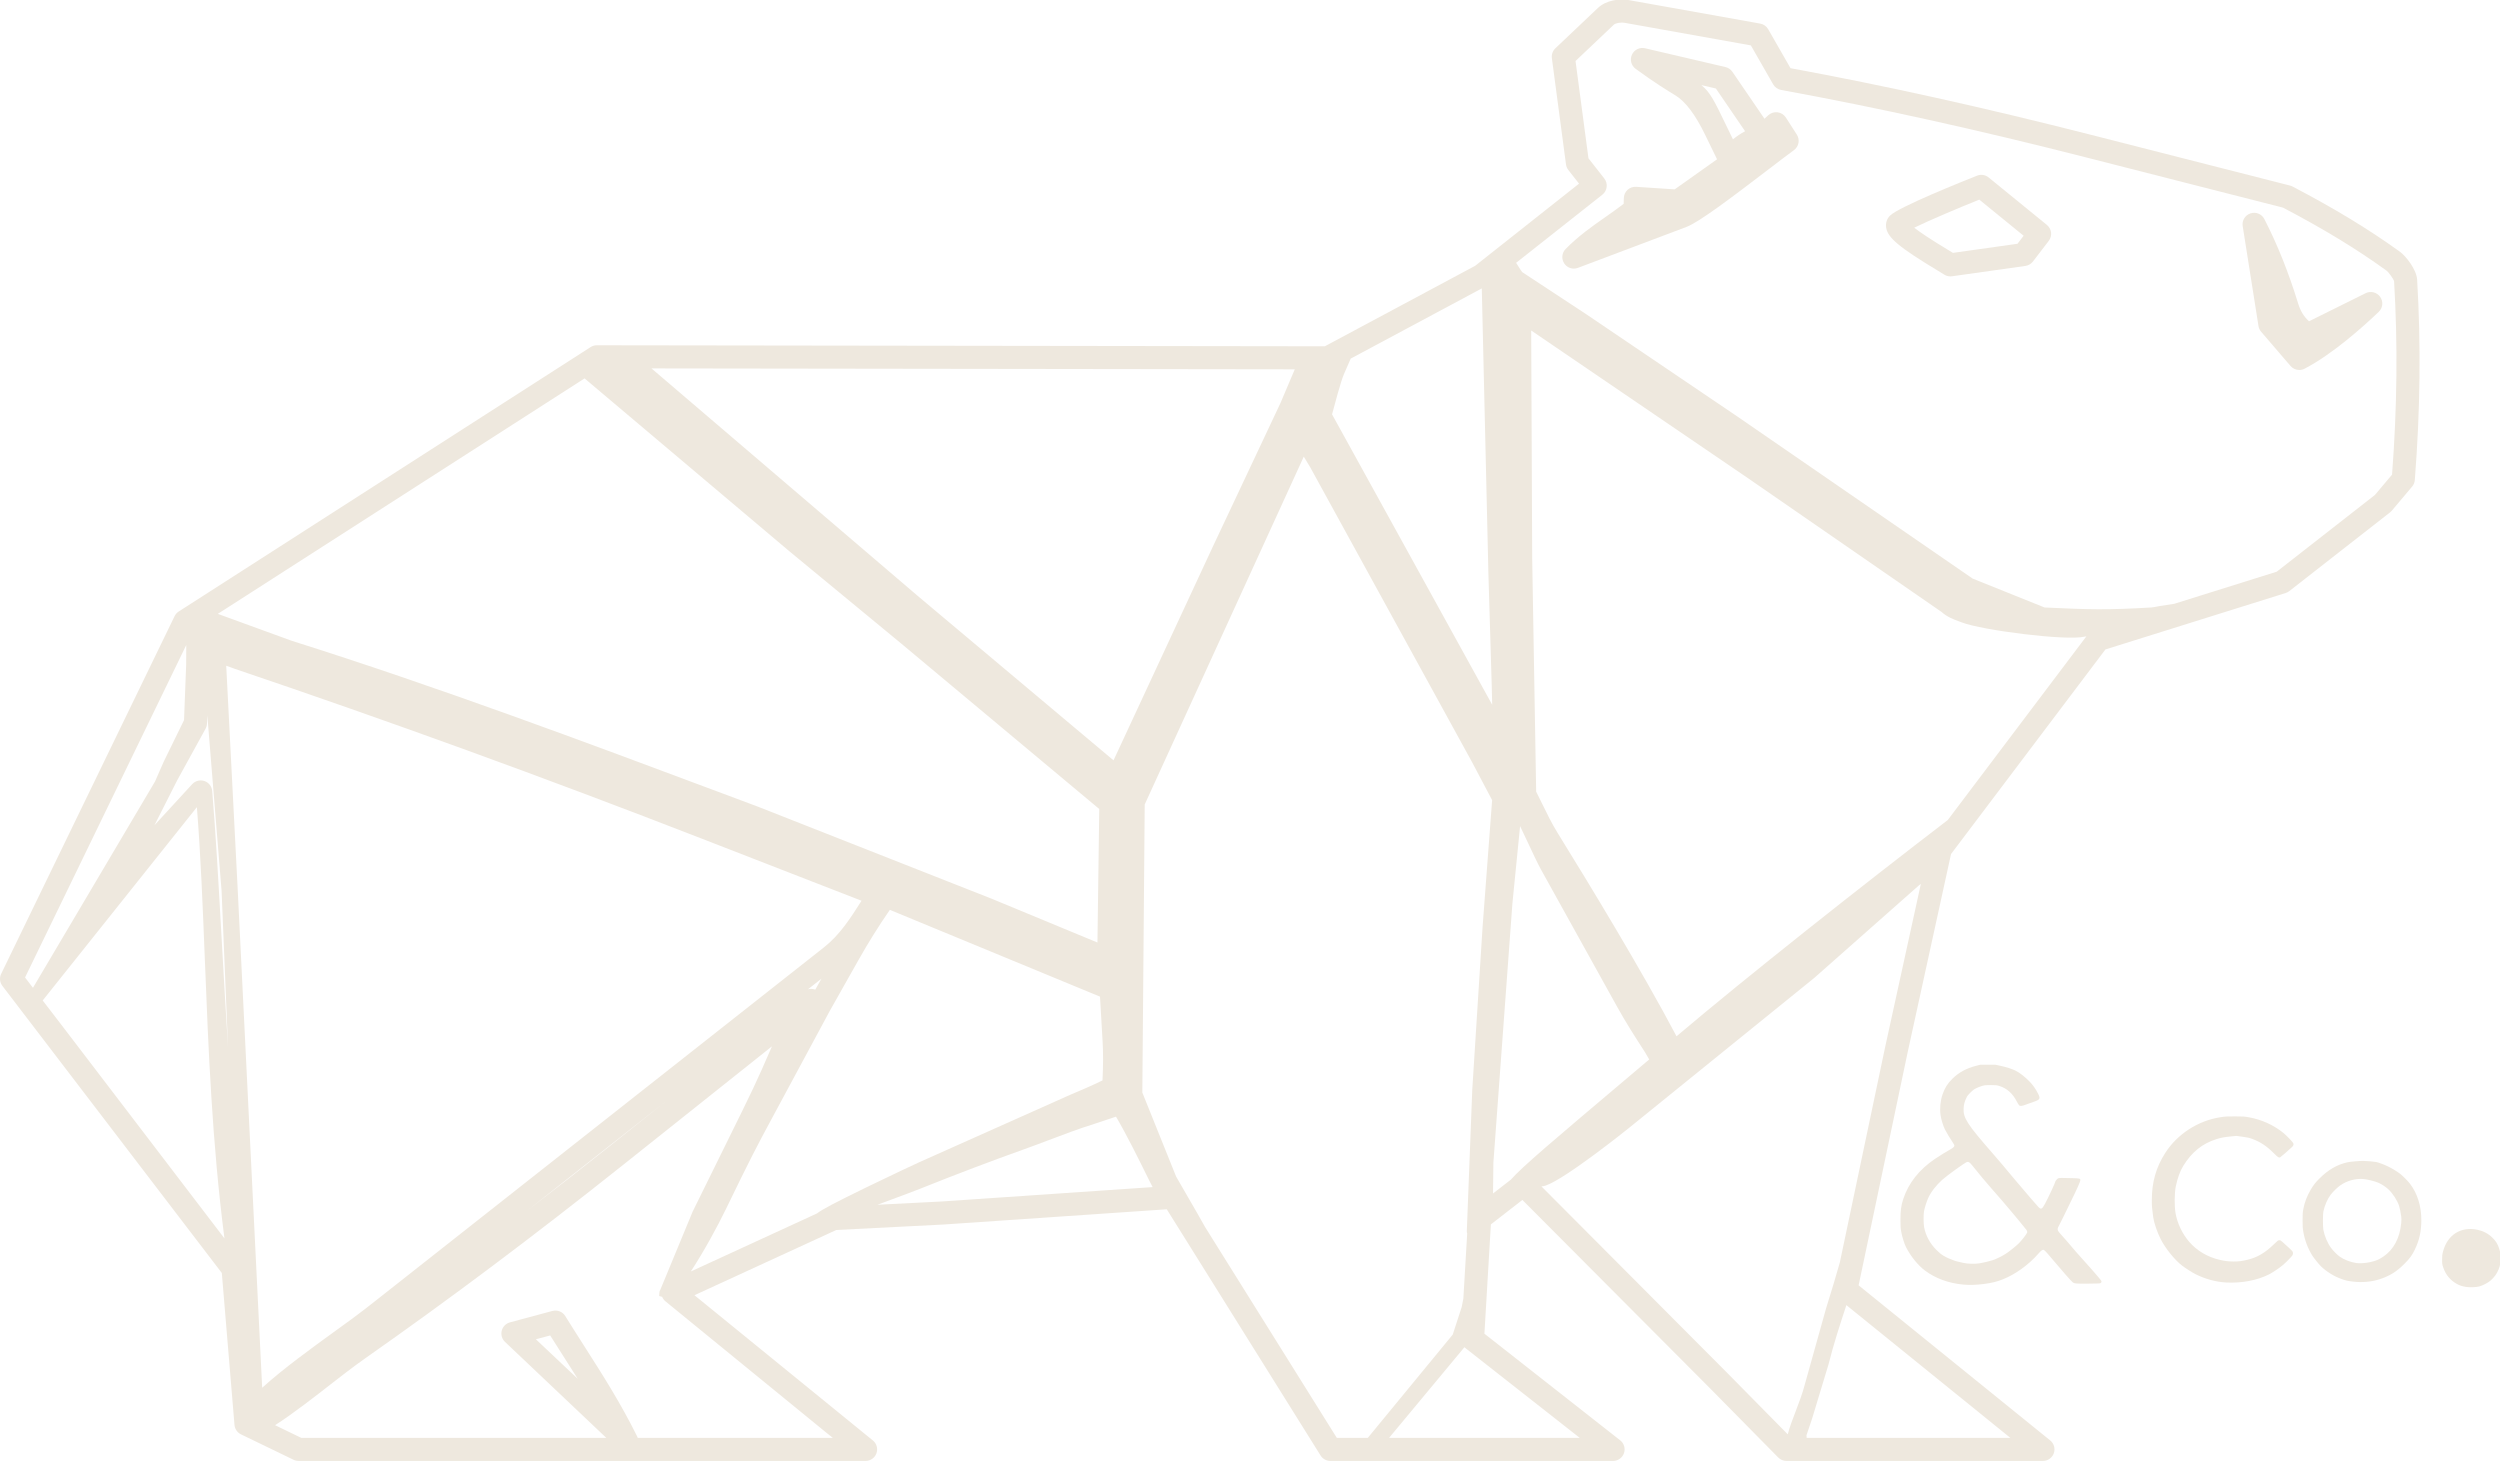
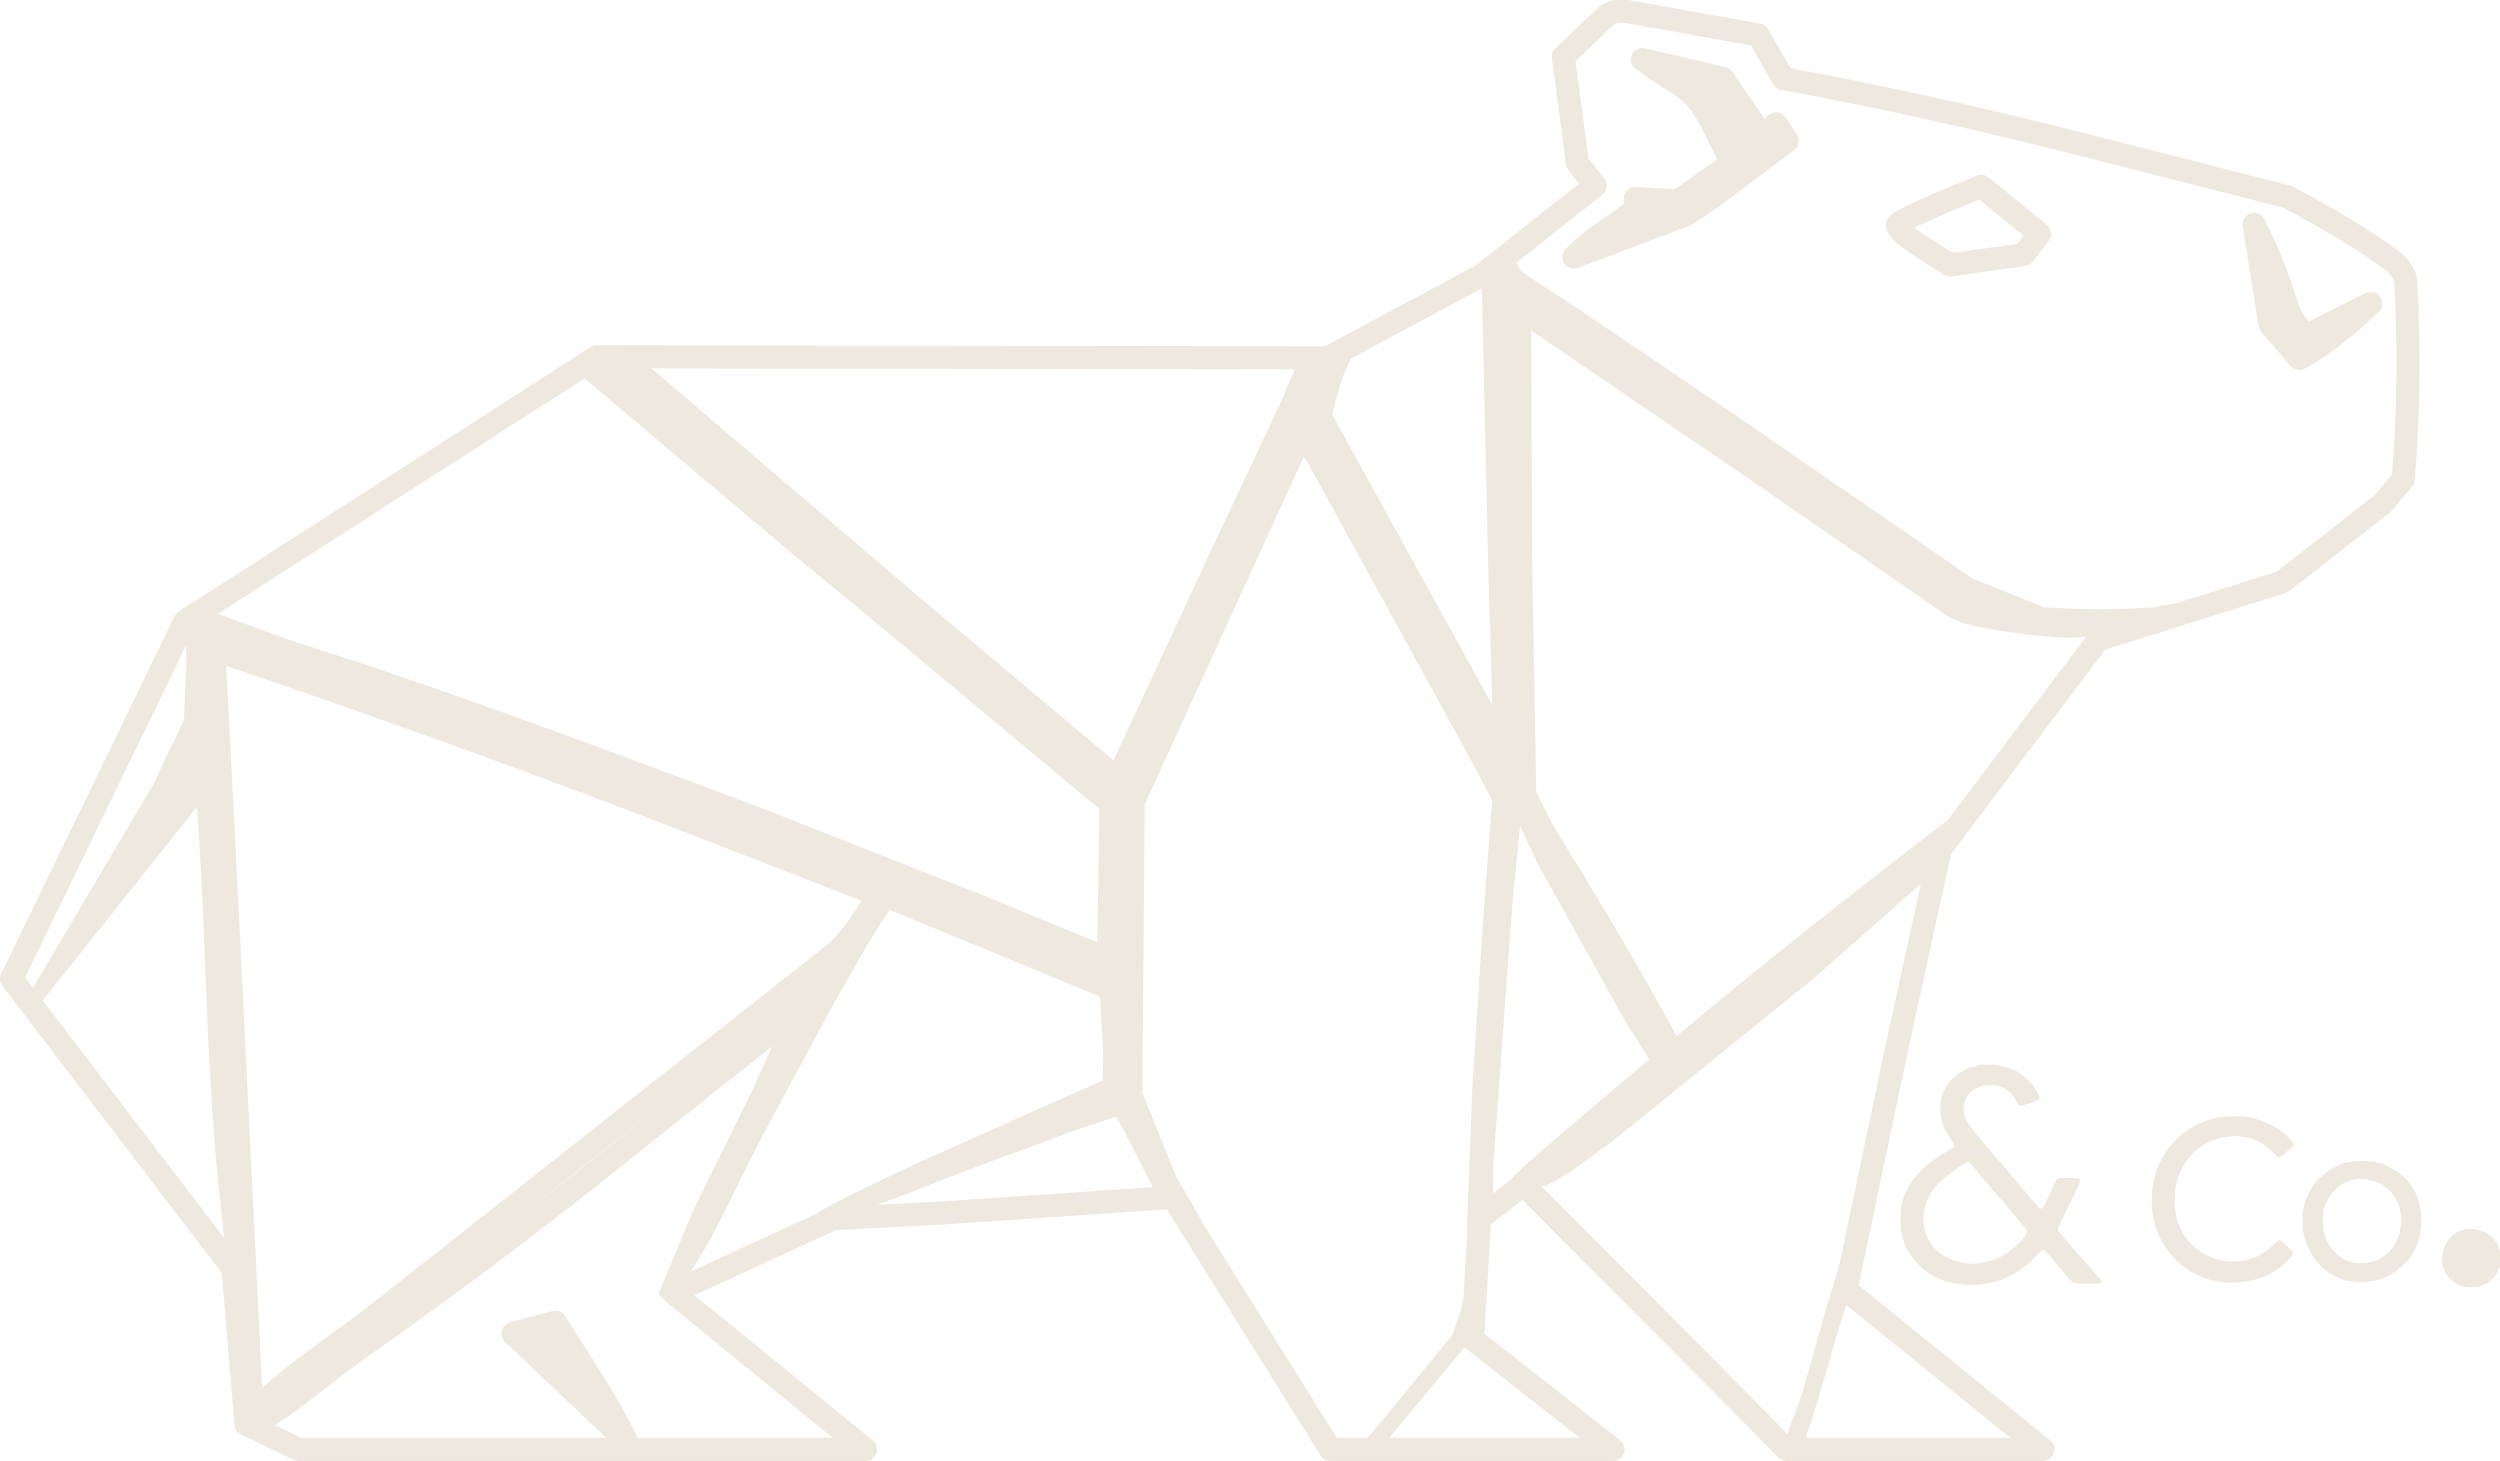
<svg xmlns="http://www.w3.org/2000/svg" id="Camada_1" data-name="Camada 1" viewBox="0.00 2.00 1276.62 746.00">
  <defs>
    <style>
      .cls-1 {
        fill: #eee8de;
      }
    </style>
  </defs>
  <path class="cls-1" d="M1015.49,92.62c-1.65-1.36-3.91-1.71-5.89-.92-6.68,2.64-40.23,16.04-44.53,20.47-1.54,1.58-2.22,3.67-1.94,5.88.68,5.26,6.55,10.2,26.54,22.24,1.41.85,2.48,1.48,2.96,1.82.98.67,2.13,1.03,3.33,1.03.27,0,.55-.02.82-.06l37.47-5.28c1.54-.22,2.91-1.01,3.86-2.25l8.08-10.55c1.95-2.54,1.53-6.12-.95-8.14l-29.75-24.24ZM1033.37,122.38l-3.14,4.1-32.97,4.65-1.89-1.15c-9.75-5.87-15.04-9.48-17.88-11.7,7.58-3.72,22.81-10.16,33.23-14.34l22.65,18.45Z" />
-   <path class="cls-1" d="M1234.3,144.7c-.33-4.94-5.54-11.81-8.85-14.19-15.91-11.46-33.31-22.03-54.77-33.26-.4-.21-.83-.38-1.28-.49l-101.46-25.87c-54.84-13.98-105.1-25.13-153.62-34.07l-11.4-19.9c-.87-1.52-2.35-2.56-4.07-2.87l-67.04-11.99c-4.86-.86-11.62.03-15.8,3.97l-21.76,20.63c-1.37,1.3-2.04,3.18-1.79,5.05l7.21,54.25c.14,1.04.55,2.03,1.2,2.86l5.46,6.96-53.05,41.96-76.75,41.09-371.75-.52c-1.13,0-2.24.32-3.18.93l-210.33,135.02c-.91.58-1.65,1.41-2.12,2.39L.6,499.28c-.98,2.01-.74,4.37.62,6.16l112.05,146.61,6.47,77.58c.17,2.06,1.44,3.91,3.3,4.81l26.86,12.99c.79.39,1.68.59,2.57.59h289.54c2.5,0,4.73-1.58,5.56-3.93.83-2.36.08-4.99-1.86-6.54l-91.09-74.15,72.43-33.31,54.57-2.78,114.19-7.79,78.54,125.73c1.09,1.74,2.95,2.77,5,2.77h144.36c2.51,0,4.75-1.59,5.57-3.97.82-2.37.04-5.01-1.93-6.55l-69.33-54.45,3.29-55.82,16.09-12.48,95.74,96.11,34.9,35.4c1.1,1.12,2.63,1.76,4.2,1.76h130.99c2.49,0,4.72-1.58,5.55-3.93.83-2.34.09-4.97-1.85-6.54l-97.83-79.2,25.09-119.25,22.1-100.99,78.84-104.47,92.04-28.82c.68-.21,1.3-.54,1.86-.98l51.48-40.23c.33-.26.62-.54.87-.84l10.37-12.3c.8-.94,1.27-2.1,1.37-3.34,2.78-35.58,3.17-69.08,1.18-102.42ZM806.68,736.23h-97.35c.13-.15.26-.3.39-.45l38.09-45.83c.16.16.33.31.51.45l58.36,45.83ZM682.63,736.23l-67.34-107.78c-2.07-3.76-5.39-9.52-10.59-18.49-2.21-3.82-3.89-6.7-4.12-7.15l-17.25-42.89,1.21-147.12,81.23-177.62,3.27,5.4,82.71,150.69,10.2,19.32-4.88,64.85-5.27,83.21-2.77,71.95c-.04.46.03.88.19,1.24l-1.96,33.28-.85,4.32-4.57,14.06-43.38,52.75h-15.84ZM280.95,683.94c2.42,3.86,4.86,7.67,7.36,11.59,2.22,3.47,4.47,7,6.71,10.56l-2.19-2.08-19.19-18.11,7.31-1.96ZM282.1,671.43l-21.72,5.84c-2.05.56-3.65,2.19-4.17,4.25-.52,2.07.12,4.26,1.67,5.72l51.72,49h-155.77l-13.37-6.47c8.79-5.57,20.98-15.08,29.67-21.86,2.77-2.16,5.13-4,6.8-5.25,3.16-2.38,6.33-4.77,9.64-7.09,43.01-30.16,86.15-62.52,131.89-98.94l75.74-60.32c-8.17,18.86-9.74,22.05-23.8,50.51-4.24,8.59-9.61,19.48-16.71,33.91l-16.45,39.77c-.32.51-.49,1.04-.51,1.42l-.11,1.88,1.51.44c.37.89.95,1.68,1.72,2.31l81.55,66.58,3.87,3.11h-99.61c-.09-.27-.2-.54-.33-.8-8.42-16.98-17.49-31.19-27.11-46.26-3.18-4.99-6.39-10-9.58-15.16-1.37-2.2-3.98-3.23-6.53-2.58ZM340.46,564.04l-29.35,23.37c-14.27,11.36-28.28,22.33-42.12,32.96l71.46-56.32ZM419.47,501.77l-3.16,5.59c-.68-.26-1.39-.39-2.11-.39-.54,0-1.08.07-1.61.22l6.88-5.43ZM78.86,423.43l11.62-22.96,14.49-26.35c.43-.79.69-1.69.72-2.59l.18-4.23,7.28,89.61,3.3,80c-1.21-18.83-2.27-37.7-3.28-55.72-1.56-27.92-3.04-54.3-4.81-75.28-.2-2.33-1.75-4.32-3.96-5.08-.61-.21-1.25-.32-1.91-.32-1.65,0-3.23.7-4.34,1.91l-19.29,21.01ZM119.69,343.47c79.8,26.99,157.96,55.42,238.95,86.89l81.3,31.6c-5.7,9.04-11.21,17.52-19.12,23.75l-228.58,180.16-6.08,4.76c-3.77,2.95-8.81,6.59-14.64,10.81-12.34,8.93-26.83,19.41-37.64,29.22l-12.5-254.5-5.86-114.21c1.31.5,2.67.99,4.17,1.5ZM370.46,619.89c12.68-26.19,16.15-32.75,23.47-46.34l29.89-55.51,14.43-25.57c5.18-9.18,10.33-17.44,16.14-25.86l107.32,44.32,1.31,22.48c.36,6.12.35,12.6-.03,20.3-5.5,2.7-10.83,4.96-16.63,7.41l-76.95,34.37c-.88.38-13.95,6.47-27.07,12.86-15.97,7.79-22.58,11.26-25.16,13.29l-64.41,29.63c6.86-10.51,13.68-23.12,17.68-31.38ZM787.48,412.4c-.99-2.02-1.99-4.07-3.04-6.15l-2.03-119.09-.51-116.39,110.74,75.44,98.77,68.25c2.96,2.66,6.25,3.85,8.88,4.81l1.56.58c10.15,3.97,53.17,9.47,62.55,7.27l1-.16-70.78,93.79c-44.02,33.69-102.84,80.19-138.51,110.43-17.55-33.29-44.89-78.27-60.67-103.77-3.03-4.89-5.42-9.8-7.96-15.01ZM1099.74,312.02c-.44.09-.66.14-.92.17-23.1,1.37-31.66,1.1-54.78.02l-36.72-14.76-120.08-82.72-77.22-52.26-32.71-21.52c-.33-.33-1.26-1.81-1.87-2.79-.45-.72-.86-1.37-1.24-1.95l44.05-34.8c2.54-2.01,2.97-5.71.98-8.26l-8.09-10.32-6.6-49.68,19.58-18.56c.71-.67,3.2-1.35,5.62-.92l64.33,11.51,11.39,19.89c.87,1.51,2.35,2.55,4.05,2.86,49.12,8.98,99.98,20.23,155.51,34.39l100.79,25.71c20.66,10.84,37.43,21.03,52.74,32.07,1.33.96,3.75,4.57,3.98,5.38,1.91,32.2,1.58,64.55-1.03,98.88l-8.75,10.39-50.15,39.19-52.32,16.39c-6.96,1-9.35,1.49-10.55,1.74ZM760,293.14l1.75,58.97c.09,3.04.18,6.35.23,9.77l-81.77-148.29c4.71-17.64,5.36-19.07,7.42-23.63.57-1.26,1.24-2.75,2.12-4.85l66.92-35.83,3.34,143.85ZM655.06,205c-.64,1.52-1.07,2.55-1.15,2.73l-34.61,73.48-50.68,109.06-100-83.98-135.94-116.16,328.5.46c-1.31,2.98-3.22,7.5-6.12,14.41ZM460.02,330.47l101.31,84.64-.92,68.19-54.07-22.39-119.09-46.9-17.73-6.64c-71.8-26.87-146.05-54.64-220.55-78.15l-37.75-13.75,187.29-120.24,104.67,88.35,56.84,46.89ZM95.11,331.37c-.02,1.66-.02,3.47-.02,5.46,0,2.12,0,3.82-.03,4.64l-1.08,28.25-10.31,21.09s-1.17,2.66-2.34,5.3l-2.16,4.95-62.34,105.36-4.04-5.27,82.33-169.77ZM100.54,414.18c1.96,24.64,2.99,50.71,4.08,78.19,1.81,45.78,3.68,93,9.99,142.01l-83.18-108.95-9.63-12.54,78.74-98.72ZM448.06,617.21c11.43-4.14,21.68-8.13,21.9-8.22,19.05-7.62,35.93-14.03,53.11-20.16,4.04-1.44,8.22-3.02,12.46-4.63,7.62-2.89,15.5-5.87,23.07-8.22l11.29-3.76c5.48,9.35,11.51,21.55,16.41,31.47l.65,1.32c.62,1.26,1.14,2.32,1.64,3.18l-107.67,7.34-32.86,1.68ZM762.61,595.48l9.7-132.15,3.92-39.46c1.29,2.67,2.71,5.7,4.11,8.69,2.56,5.46,4.98,10.61,6.45,13.27l38.9,70.1c4.47,8.06,8.76,14.79,14.34,23.41.11.18.48.81.99,1.71.4.69.78,1.35,1.14,1.96l-9.64,8.15c-39.32,33.21-55.24,46.66-61.01,53.23l-9.1,7.06.19-15.97ZM789.38,607.37c10.19-3.49,41.77-28.83,42.07-29.08l94.93-76.86,53.59-47.38c.3-.22.61-.45.91-.69l-18.22,83.26-23.15,110.04c-1.8,6.38-4.1,14.13-7.05,23.54l-10.82,38.71c-1.22,4.73-3,9.35-4.71,13.83-1.56,4.05-3.06,7.98-4.02,11.69l-31.41-31.86-94.37-94.74c.72-.03,1.47-.18,2.25-.44ZM922.49,734.88c.67-1.92,1.57-4.63,2.86-8.48l8.34-27.55c2.66-10.62,6.15-21.23,8.95-29.75.07-.22.14-.43.21-.64l83.73,67.78h-104.04c0-.07,0-.14,0-.22l-.05-1.13Z" />
+   <path class="cls-1" d="M1234.3,144.7c-.33-4.94-5.54-11.81-8.85-14.19-15.91-11.46-33.31-22.03-54.77-33.26-.4-.21-.83-.38-1.28-.49l-101.46-25.87c-54.84-13.98-105.1-25.13-153.62-34.07l-11.4-19.9c-.87-1.52-2.35-2.56-4.07-2.87l-67.04-11.99c-4.86-.86-11.62.03-15.8,3.97l-21.76,20.63c-1.37,1.3-2.04,3.18-1.79,5.05l7.21,54.25c.14,1.04.55,2.03,1.2,2.86l5.46,6.96-53.05,41.96-76.75,41.09-371.75-.52c-1.13,0-2.24.32-3.18.93l-210.33,135.02c-.91.58-1.65,1.41-2.12,2.39L.6,499.28c-.98,2.01-.74,4.37.62,6.16l112.05,146.61,6.47,77.58c.17,2.06,1.44,3.91,3.3,4.81l26.86,12.99c.79.39,1.68.59,2.57.59h289.54c2.5,0,4.73-1.58,5.56-3.93.83-2.36.08-4.99-1.86-6.54l-91.09-74.15,72.43-33.31,54.57-2.78,114.19-7.79,78.54,125.73c1.09,1.74,2.95,2.77,5,2.77h144.36c2.51,0,4.75-1.59,5.57-3.97.82-2.37.04-5.01-1.93-6.55l-69.33-54.45,3.29-55.82,16.09-12.48,95.74,96.11,34.9,35.4c1.1,1.12,2.63,1.76,4.2,1.76h130.99c2.49,0,4.72-1.58,5.55-3.93.83-2.34.09-4.97-1.85-6.54l-97.83-79.2,25.09-119.25,22.1-100.99,78.84-104.47,92.04-28.82c.68-.21,1.3-.54,1.86-.98l51.48-40.23c.33-.26.62-.54.87-.84l10.37-12.3c.8-.94,1.27-2.1,1.37-3.34,2.78-35.58,3.17-69.08,1.18-102.42ZM806.68,736.23h-97.35c.13-.15.26-.3.39-.45l38.09-45.83c.16.16.33.31.51.45l58.36,45.83ZM682.63,736.23l-67.34-107.78c-2.07-3.76-5.39-9.52-10.59-18.49-2.21-3.82-3.89-6.7-4.12-7.15l-17.25-42.89,1.21-147.12,81.23-177.62,3.27,5.4,82.71,150.69,10.2,19.32-4.88,64.85-5.27,83.21-2.77,71.95c-.04.46.03.88.19,1.24l-1.96,33.28-.85,4.32-4.57,14.06-43.38,52.75h-15.84ZM282.1,671.43l-21.72,5.84c-2.05.56-3.65,2.19-4.17,4.25-.52,2.07.12,4.26,1.67,5.72l51.72,49h-155.77l-13.37-6.47c8.79-5.57,20.98-15.08,29.67-21.86,2.77-2.16,5.13-4,6.8-5.25,3.16-2.38,6.33-4.77,9.64-7.09,43.01-30.16,86.15-62.52,131.89-98.94l75.74-60.32c-8.17,18.86-9.74,22.05-23.8,50.51-4.24,8.59-9.61,19.48-16.71,33.91l-16.45,39.77c-.32.51-.49,1.04-.51,1.42l-.11,1.88,1.51.44c.37.89.95,1.68,1.72,2.31l81.55,66.58,3.87,3.11h-99.61c-.09-.27-.2-.54-.33-.8-8.42-16.98-17.49-31.19-27.11-46.26-3.18-4.99-6.39-10-9.58-15.16-1.37-2.2-3.98-3.23-6.53-2.58ZM340.46,564.04l-29.35,23.37c-14.27,11.36-28.28,22.33-42.12,32.96l71.46-56.32ZM119.69,343.47c79.8,26.99,157.96,55.42,238.95,86.89l81.3,31.6c-5.7,9.04-11.21,17.52-19.12,23.75l-228.58,180.16-6.08,4.76c-3.77,2.95-8.81,6.59-14.64,10.81-12.34,8.93-26.83,19.41-37.64,29.22l-12.5-254.5-5.86-114.21c1.31.5,2.67.99,4.17,1.5ZM370.46,619.89c12.68-26.19,16.15-32.75,23.47-46.34l29.89-55.51,14.43-25.57c5.18-9.18,10.33-17.44,16.14-25.86l107.32,44.32,1.31,22.48c.36,6.12.35,12.6-.03,20.3-5.5,2.7-10.83,4.96-16.63,7.41l-76.95,34.37c-.88.38-13.95,6.47-27.07,12.86-15.97,7.79-22.58,11.26-25.16,13.29l-64.41,29.63c6.86-10.51,13.68-23.12,17.68-31.38ZM787.48,412.4c-.99-2.02-1.99-4.07-3.04-6.15l-2.03-119.09-.51-116.39,110.74,75.44,98.77,68.25c2.96,2.66,6.25,3.85,8.88,4.81l1.56.58c10.15,3.97,53.17,9.47,62.55,7.27l1-.16-70.78,93.79c-44.02,33.69-102.84,80.19-138.51,110.43-17.55-33.29-44.89-78.27-60.67-103.77-3.03-4.89-5.42-9.8-7.96-15.01ZM1099.74,312.02c-.44.09-.66.14-.92.17-23.1,1.37-31.66,1.1-54.78.02l-36.72-14.76-120.08-82.72-77.22-52.26-32.71-21.52c-.33-.33-1.26-1.81-1.87-2.79-.45-.72-.86-1.37-1.24-1.95l44.05-34.8c2.54-2.01,2.97-5.71.98-8.26l-8.09-10.32-6.6-49.68,19.58-18.56c.71-.67,3.2-1.35,5.62-.92l64.33,11.51,11.39,19.89c.87,1.51,2.35,2.55,4.05,2.86,49.12,8.98,99.98,20.23,155.51,34.39l100.79,25.71c20.66,10.84,37.43,21.03,52.74,32.07,1.33.96,3.75,4.57,3.98,5.38,1.91,32.2,1.58,64.55-1.03,98.88l-8.75,10.39-50.15,39.19-52.32,16.39c-6.96,1-9.35,1.49-10.55,1.74ZM760,293.14l1.75,58.97c.09,3.04.18,6.35.23,9.77l-81.77-148.29c4.71-17.64,5.36-19.07,7.42-23.63.57-1.26,1.24-2.75,2.12-4.85l66.92-35.83,3.34,143.85ZM655.06,205c-.64,1.52-1.07,2.55-1.15,2.73l-34.61,73.48-50.68,109.06-100-83.98-135.94-116.16,328.5.46c-1.31,2.98-3.22,7.5-6.12,14.41ZM460.02,330.47l101.31,84.64-.92,68.19-54.07-22.39-119.09-46.9-17.73-6.64c-71.8-26.87-146.05-54.64-220.55-78.15l-37.75-13.75,187.29-120.24,104.67,88.35,56.84,46.89ZM95.11,331.37c-.02,1.66-.02,3.47-.02,5.46,0,2.12,0,3.82-.03,4.64l-1.08,28.25-10.31,21.09s-1.17,2.66-2.34,5.3l-2.16,4.95-62.34,105.36-4.04-5.27,82.33-169.77ZM100.54,414.18c1.96,24.64,2.99,50.71,4.08,78.19,1.81,45.78,3.68,93,9.99,142.01l-83.18-108.95-9.63-12.54,78.74-98.72ZM448.06,617.21c11.43-4.14,21.68-8.13,21.9-8.22,19.05-7.62,35.93-14.03,53.11-20.16,4.04-1.44,8.22-3.02,12.46-4.63,7.62-2.89,15.5-5.87,23.07-8.22l11.29-3.76c5.48,9.35,11.51,21.55,16.41,31.47l.65,1.32c.62,1.26,1.14,2.32,1.64,3.18l-107.67,7.34-32.86,1.68ZM762.61,595.48l9.7-132.15,3.92-39.46c1.29,2.67,2.71,5.7,4.11,8.69,2.56,5.46,4.98,10.61,6.45,13.27l38.9,70.1c4.47,8.06,8.76,14.79,14.34,23.41.11.18.48.81.99,1.71.4.69.78,1.35,1.14,1.96l-9.64,8.15c-39.32,33.21-55.24,46.66-61.01,53.23l-9.1,7.06.19-15.97ZM789.38,607.37c10.19-3.49,41.77-28.83,42.07-29.08l94.93-76.86,53.59-47.38c.3-.22.61-.45.91-.69l-18.22,83.26-23.15,110.04c-1.8,6.38-4.1,14.13-7.05,23.54l-10.82,38.71c-1.22,4.73-3,9.35-4.71,13.83-1.56,4.05-3.06,7.98-4.02,11.69l-31.41-31.86-94.37-94.74c.72-.03,1.47-.18,2.25-.44ZM922.49,734.88c.67-1.92,1.57-4.63,2.86-8.48l8.34-27.55c2.66-10.62,6.15-21.23,8.95-29.75.07-.22.14-.43.21-.64l83.73,67.78h-104.04c0-.07,0-.14,0-.22l-.05-1.13Z" />
  <path class="cls-1" d="M1174.12,190.94c.96,0,1.88-.23,2.72-.67,14.25-7.42,29.83-21.36,37.84-29.01,2.13-2.02,2.45-5.24.76-7.65-1.66-2.37-4.87-3.18-7.44-1.89l-28.9,14.34c-2.71-2.46-4.37-5.21-5.59-9.17-4.95-16.05-10.42-29.71-17.21-43.01-1.33-2.6-4.3-3.82-7.07-2.92-2.77.89-4.46,3.64-4,6.52l8.06,51.02c.17,1.07.64,2.07,1.35,2.9l15,17.47c1.12,1.31,2.75,2.06,4.47,2.06Z" />
-   <path class="cls-1" d="M911.92,61.99c-.94-1.46-2.47-2.42-4.24-2.66-1.73-.2-3.43.36-4.7,1.51l-1.96,1.79-16.38-23.96c-.83-1.22-2.08-2.08-3.52-2.42l-41.08-9.6c-2.71-.65-5.54.73-6.7,3.28-1.16,2.54-.37,5.57,1.89,7.22,9.85,7.18,16.16,11.03,20.33,13.57q7.73,4.72,15.24,20.27c1.63,3.39,3.59,7.45,6.01,12.35l-21.64,15.36-19.69-1.3c-1.63-.08-3.17.45-4.34,1.51-1.18,1.07-1.88,2.59-1.93,4.18l-.09,3c-3.09,2.38-6.26,4.6-9.46,6.84-6.72,4.71-13.67,9.59-20.17,16.21-1.95,1.99-2.25,5-.74,7.34,1.09,1.68,2.94,2.68,4.94,2.68.71,0,1.41-.13,2.08-.38l55.39-20.89c6.34-2.39,22.08-14.24,42.01-29.47l.66-.5c5.06-3.87,9.41-7.2,12.22-9.23,2.53-1.83,3.19-5.32,1.5-7.95l-5.63-8.77ZM891.12,69.01c-2.21,1.19-4.28,2.57-6.19,4.14-1.28-2.62-2.42-4.99-3.53-7.28-6.03-12.5-8.05-16.66-12.6-20.41l7.41,1.73,14.9,21.81Z" />
+   <path class="cls-1" d="M911.92,61.99c-.94-1.46-2.47-2.42-4.24-2.66-1.73-.2-3.43.36-4.7,1.51l-1.96,1.79-16.38-23.96c-.83-1.22-2.08-2.08-3.52-2.42l-41.08-9.6c-2.71-.65-5.54.73-6.7,3.28-1.16,2.54-.37,5.57,1.89,7.22,9.85,7.18,16.16,11.03,20.33,13.57q7.73,4.72,15.24,20.27c1.63,3.39,3.59,7.45,6.01,12.35l-21.64,15.36-19.69-1.3c-1.63-.08-3.17.45-4.34,1.51-1.18,1.07-1.88,2.59-1.93,4.18l-.09,3c-3.09,2.38-6.26,4.6-9.46,6.84-6.72,4.71-13.67,9.59-20.17,16.21-1.95,1.99-2.25,5-.74,7.34,1.09,1.68,2.94,2.68,4.94,2.68.71,0,1.41-.13,2.08-.38l55.39-20.89c6.34-2.39,22.08-14.24,42.01-29.47l.66-.5c5.06-3.87,9.41-7.2,12.22-9.23,2.53-1.83,3.19-5.32,1.5-7.95l-5.63-8.77Z" />
  <g transform="matrix(1.241695 0 0 1.241695 169.0234 -936.9728)">
    <path style="fill:#eee8de" fill-rule="evenodd" d="M 671.197 1284.484 C 665.171 1283.905 659.838 1281.943 655.500 1278.709 C 652.639 1276.576 649.587 1272.789 647.705 1269.039 C 647.015 1267.663 646.149 1264.887 645.782 1262.875 C 645.483 1261.238 645.450 1260.760 645.444 1257.938 C 645.436 1254.033 645.703 1252.017 646.586 1249.317 C 648.729 1242.760 653.149 1237.168 659.651 1232.787 C 661.639 1231.448 664.756 1229.526 666.117 1228.800 C 667.036 1228.310 667.625 1227.738 667.625 1227.337 C 667.625 1227.158 667.378 1226.666 667.067 1226.227 C 666.214 1225.019 664.189 1221.655 663.690 1220.615 C 662.955 1219.084 662.164 1216.474 661.931 1214.812 C 661.542 1212.033 661.838 1208.932 662.741 1206.312 C 663.666 1203.630 664.797 1201.813 666.732 1199.900 C 669.401 1197.263 672.503 1195.555 676.486 1194.532 L 678.312 1194.062 L 681.375 1194.065 L 684.438 1194.068 L 686.665 1194.543 C 688.953 1195.030 691.383 1195.812 692.774 1196.509 C 694.512 1197.380 696.723 1199.103 698.562 1201.018 C 699.964 1202.477 700.994 1203.936 701.967 1205.842 C 703.108 1208.078 702.941 1208.394 700.097 1209.371 C 699.047 1209.732 697.601 1210.250 696.884 1210.522 C 695.472 1211.057 694.794 1211.140 694.327 1210.833 C 694.162 1210.726 693.715 1210.026 693.333 1209.278 C 691.588 1205.869 689.234 1203.771 686.052 1202.793 C 685.013 1202.474 684.781 1202.450 682.625 1202.444 C 680.480 1202.438 680.222 1202.462 679.062 1202.780 C 678.375 1202.969 677.278 1203.390 676.626 1203.717 C 675.637 1204.211 675.238 1204.508 674.234 1205.499 C 673.210 1206.508 672.953 1206.848 672.525 1207.750 C 671.797 1209.286 671.494 1210.462 671.412 1212.065 C 671.215 1215.968 672.899 1218.567 683.437 1230.625 C 685.923 1233.469 689.280 1237.429 690.648 1239.130 C 691.175 1239.786 692.243 1241.054 693.022 1241.948 C 693.800 1242.843 694.831 1244.050 695.311 1244.631 C 697.038 1246.718 701.446 1251.827 702.128 1252.531 C 703.274 1253.714 703.652 1253.538 704.888 1251.250 C 706.264 1248.705 709.125 1242.553 709.125 1242.141 C 709.125 1241.909 709.895 1240.996 710.241 1240.817 C 710.666 1240.597 711.500 1240.581 715.980 1240.708 C 719.227 1240.800 719.417 1240.849 719.417 1241.600 C 719.417 1242.120 717.871 1245.575 715.519 1250.312 C 714.461 1252.444 713.038 1255.369 712.356 1256.812 C 711.673 1258.256 710.885 1259.826 710.603 1260.301 C 710.036 1261.257 709.956 1261.811 710.294 1262.465 C 710.406 1262.681 711.103 1263.517 711.843 1264.323 C 713.076 1265.666 714.097 1266.847 717.668 1271.060 C 718.366 1271.884 719.447 1273.093 720.070 1273.748 C 721.672 1275.430 727.448 1282.057 727.905 1282.738 C 728.221 1283.207 728.180 1283.583 727.787 1283.841 C 727.481 1284.041 726.996 1284.066 722.721 1284.102 C 717.480 1284.146 716.949 1284.095 716.203 1283.480 C 715.570 1282.958 711.450 1278.291 708.834 1275.131 C 706.170 1271.913 704.784 1270.382 704.406 1270.238 C 703.881 1270.038 703.361 1270.398 702.105 1271.833 C 698.167 1276.331 692.736 1280.253 687.611 1282.302 C 685.121 1283.297 682.919 1283.837 679.653 1284.254 C 676.577 1284.646 673.700 1284.725 671.197 1284.484 Z M 678.000 1275.741 C 679.347 1275.537 682.091 1274.884 683.300 1274.479 C 684.908 1273.941 687.275 1272.785 688.712 1271.838 C 690.386 1270.733 692.850 1268.762 694.143 1267.491 C 695.289 1266.366 697.412 1263.617 697.545 1263.087 C 697.661 1262.625 697.457 1262.196 696.709 1261.329 C 696.346 1260.907 695.747 1260.169 695.378 1259.688 C 695.009 1259.206 694.252 1258.282 693.697 1257.633 C 693.142 1256.984 691.984 1255.598 691.125 1254.554 C 689.342 1252.388 685.985 1248.490 682.683 1244.750 C 680.485 1242.261 677.635 1238.848 675.287 1235.893 C 673.992 1234.262 673.539 1233.918 672.857 1234.046 C 672.147 1234.179 664.690 1239.540 662.608 1241.413 C 660.050 1243.715 657.877 1246.553 656.799 1249.004 C 656.134 1250.514 655.330 1253.106 655.113 1254.438 C 654.879 1255.866 654.906 1259.416 655.161 1260.820 C 655.785 1264.254 657.552 1267.555 660.183 1270.198 C 662.391 1272.417 663.716 1273.202 667.778 1274.700 C 668.198 1274.855 668.875 1275.020 671.375 1275.580 C 673.178 1275.983 675.949 1276.051 678.000 1275.741 Z" />
    <path style="fill:#eee8de" fill-rule="evenodd" d="M 779.375 1283.628 C 775.205 1283.411 770.742 1282.193 766.729 1280.179 C 765.401 1279.511 762.671 1277.771 761.271 1276.697 C 758.204 1274.346 754.357 1269.569 752.406 1265.688 C 751.005 1262.899 749.682 1259.006 749.386 1256.796 C 748.852 1252.813 748.815 1252.347 748.820 1249.625 C 748.833 1242.285 750.586 1236.181 754.364 1230.312 C 759.373 1222.535 767.830 1217.070 777.032 1215.664 C 779.148 1215.341 779.579 1215.316 783.000 1215.322 C 786.576 1215.327 786.754 1215.339 788.875 1215.720 C 793.981 1216.638 798.990 1218.922 802.938 1222.134 C 804.175 1223.142 806.794 1225.860 806.989 1226.341 C 807.218 1226.904 807.073 1227.338 806.459 1227.931 C 805.476 1228.882 801.936 1231.959 801.648 1232.113 C 801.072 1232.421 800.685 1232.178 798.898 1230.386 C 796.040 1227.520 793.391 1225.771 790.100 1224.579 C 788.769 1224.096 788.210 1223.972 786.064 1223.680 L 783.573 1223.341 L 781.443 1223.550 C 778.516 1223.838 777.404 1224.045 775.373 1224.679 C 769.573 1226.492 765.203 1230.025 761.715 1235.723 C 760.432 1237.821 759.347 1240.812 758.670 1244.119 C 758.118 1246.820 758.064 1252.195 758.561 1255.056 C 759.309 1259.368 761.380 1263.689 764.298 1267.026 C 767.442 1270.620 771.769 1273.162 776.697 1274.309 C 778.908 1274.824 780.352 1274.995 782.503 1274.998 C 784.482 1275.001 785.722 1274.848 788.000 1274.321 C 792.064 1273.382 795.299 1271.509 798.935 1267.990 C 800.645 1266.334 800.757 1266.250 801.240 1266.250 C 801.674 1266.250 801.855 1266.345 802.493 1266.906 C 804.697 1268.845 806.544 1270.597 806.699 1270.898 C 806.948 1271.379 806.916 1271.993 806.617 1272.485 C 806.243 1273.098 804.002 1275.371 802.625 1276.533 C 801.277 1277.670 798.397 1279.601 797.000 1280.303 C 792.106 1282.764 785.763 1283.960 779.375 1283.628 Z" />
    <path style="fill:#eee8de" fill-rule="evenodd" d="M 831.535 1283.260 C 829.276 1282.983 828.765 1282.869 826.875 1282.222 C 823.924 1281.211 820.565 1279.134 818.309 1276.923 C 817.545 1276.173 815.429 1273.540 814.853 1272.621 C 812.984 1269.637 811.721 1266.306 811.111 1262.750 C 810.864 1261.310 810.821 1260.623 810.819 1258.062 C 810.817 1255.466 810.855 1254.854 811.103 1253.507 C 811.619 1250.704 812.588 1248.163 814.189 1245.418 C 815.251 1243.598 816.124 1242.485 817.805 1240.811 C 821.375 1237.255 824.978 1235.174 829.250 1234.199 C 830.327 1233.954 834.044 1233.625 835.743 1233.625 C 836.977 1233.625 840.046 1233.885 841.125 1234.082 C 841.937 1234.229 844.556 1235.218 845.939 1235.899 C 847.756 1236.794 849.705 1237.980 850.938 1238.940 C 852.060 1239.815 854.151 1241.927 855.018 1243.062 C 858.051 1247.035 859.669 1252.252 859.651 1258.000 C 859.636 1262.625 858.831 1266.282 856.994 1270.062 C 855.820 1272.478 854.937 1273.697 852.818 1275.829 C 849.456 1279.210 846.756 1280.890 842.375 1282.324 C 839.203 1283.362 835.199 1283.708 831.535 1283.260 Z M 838.562 1275.267 C 841.079 1274.698 842.163 1274.242 844.062 1272.954 C 848.269 1270.103 850.781 1265.384 851.385 1259.196 C 851.491 1258.107 851.491 1257.437 851.384 1256.528 C 851.209 1255.046 850.810 1253.070 850.483 1252.062 C 849.783 1249.909 847.863 1246.948 846.121 1245.334 C 844.968 1244.267 843.349 1243.205 841.946 1242.595 C 840.470 1241.954 837.277 1241.173 835.682 1241.063 C 832.416 1240.836 828.975 1241.812 826.250 1243.735 C 825.119 1244.534 823.240 1246.374 822.353 1247.550 C 821.033 1249.300 819.900 1251.908 819.360 1254.438 C 819.138 1255.476 819.132 1260.769 819.352 1261.938 C 819.839 1264.533 821.071 1267.436 822.509 1269.379 C 823.464 1270.668 825.020 1272.227 826.167 1273.045 C 827.846 1274.240 830.435 1275.238 832.862 1275.625 C 834.172 1275.834 836.779 1275.670 838.562 1275.267 Z" />
    <path style="fill:#eee8de" fill-rule="evenodd" d="M 878.062 1285.450 C 876.334 1285.165 875.474 1284.885 874.269 1284.219 C 871.518 1282.696 869.673 1280.459 868.646 1277.402 C 868.209 1276.098 868.197 1276.013 868.200 1274.188 C 868.204 1272.486 868.241 1272.174 868.601 1270.812 C 870.400 1264.010 875.890 1260.547 882.679 1261.932 C 885.020 1262.409 887.134 1263.509 888.794 1265.111 C 890.291 1266.557 891.033 1267.741 891.664 1269.688 C 892.126 1271.116 892.250 1271.964 892.250 1273.699 C 892.250 1275.547 892.031 1276.775 891.445 1278.212 C 890.674 1280.103 889.642 1281.522 888.028 1282.911 C 887.009 1283.788 884.846 1284.897 883.438 1285.266 C 882.170 1285.597 879.506 1285.689 878.062 1285.450 Z" />
  </g>
</svg>
